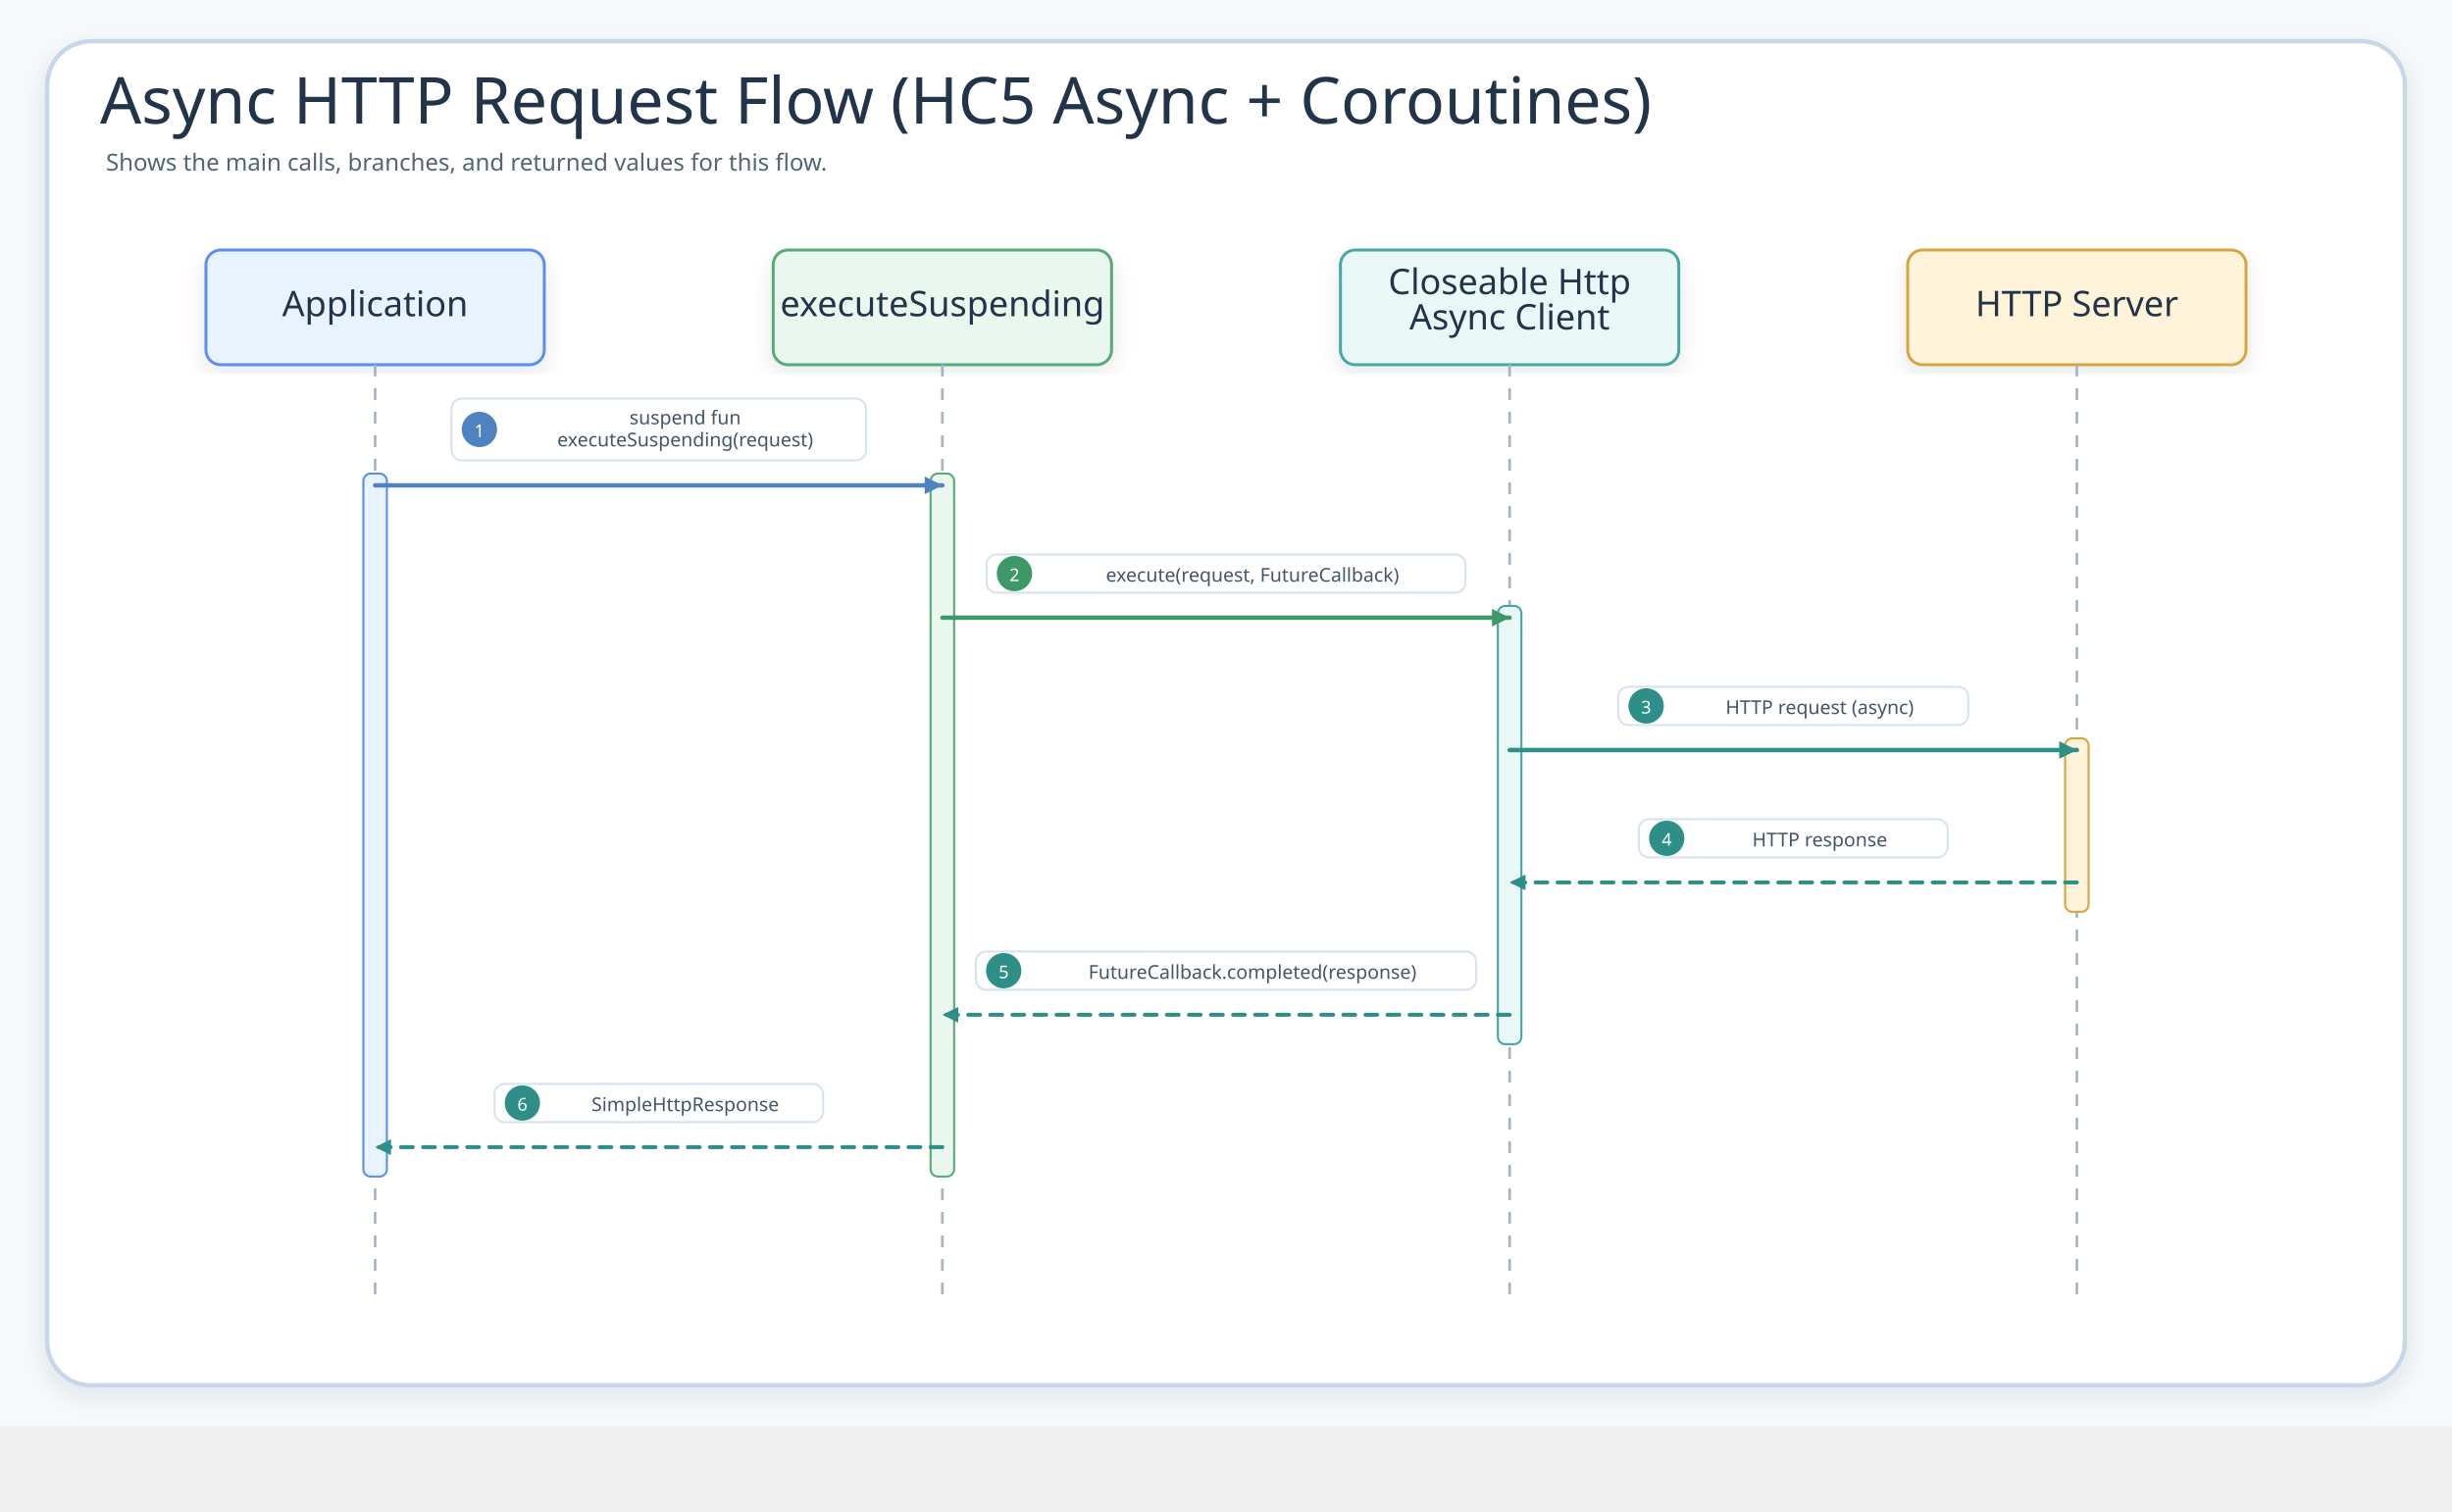
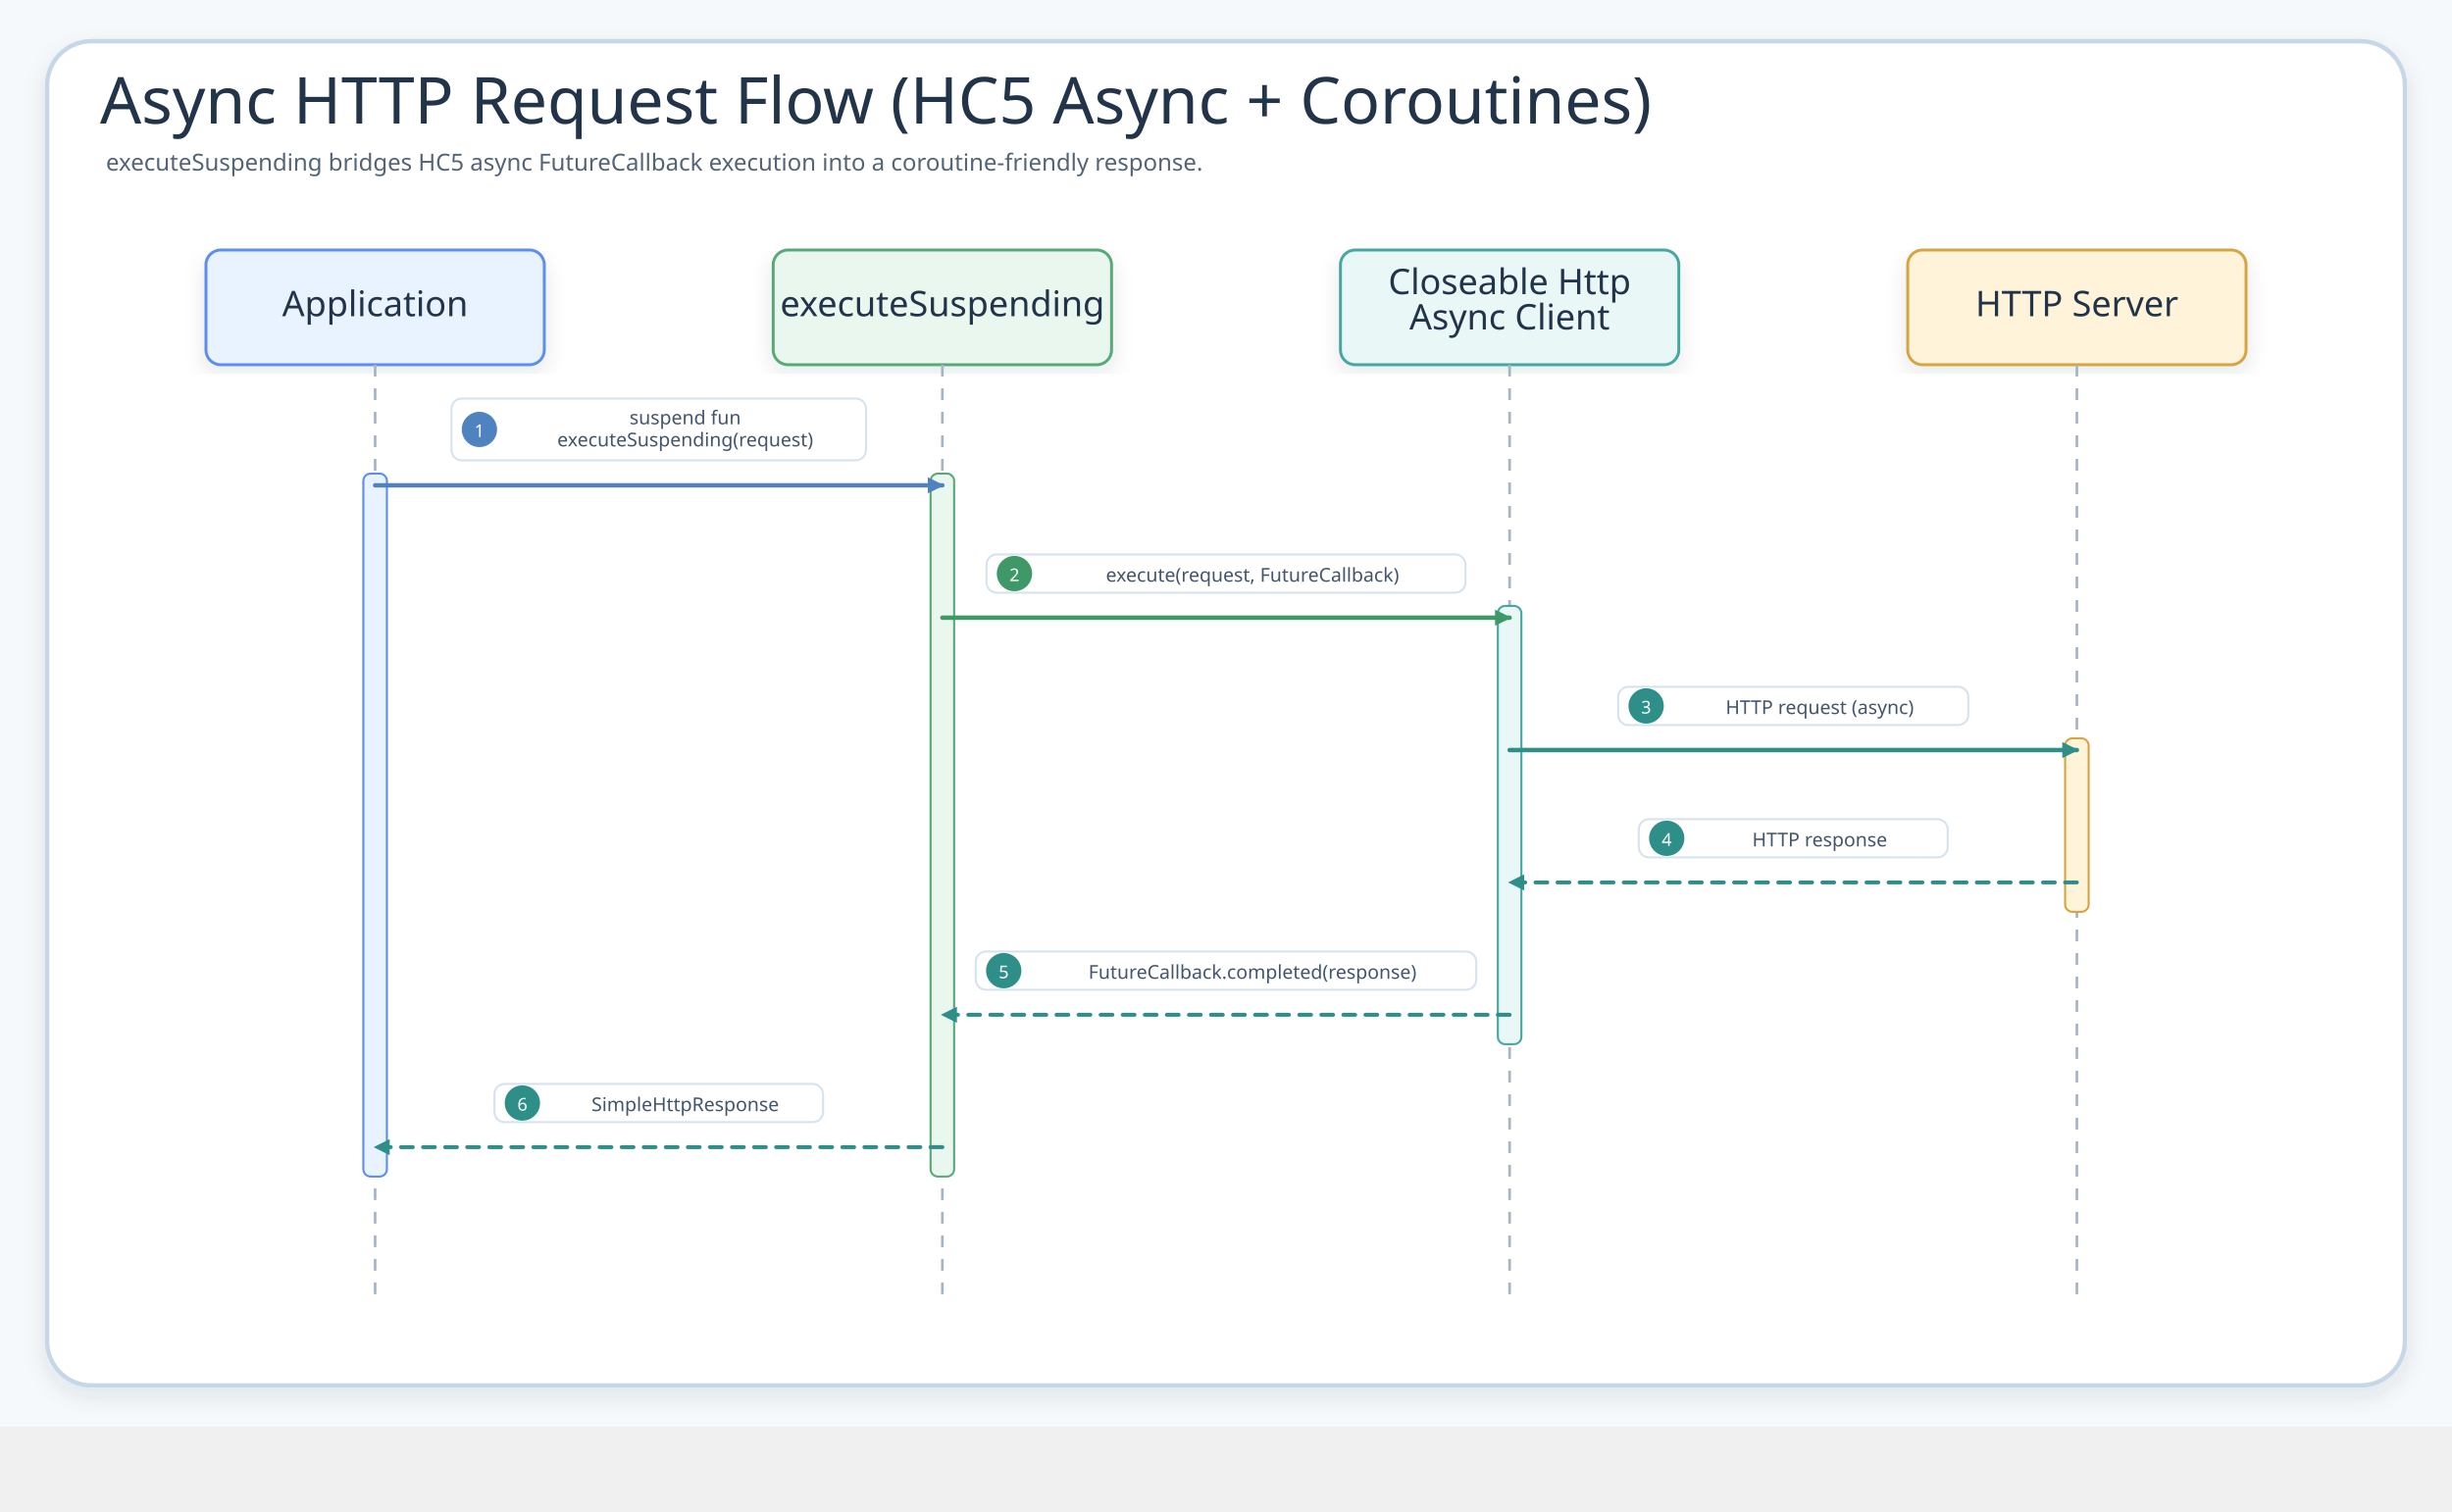
<svg xmlns="http://www.w3.org/2000/svg" width="1666.8" height="1028" viewBox="0 0 1666.8 1028" role="img" aria-label="Async HTTP Request Flow (HC5 Async + Coroutines)">
  <defs>
    <filter id="shadow" x="-8%" y="-8%" width="116%" height="116%">
      <feDropShadow dx="0" dy="6" stdDeviation="7" flood-color="#203040" flood-opacity="0.10" />
    </filter>
-     <marker id="seqArrow-blue" markerWidth="5" markerHeight="5" refX="4.5" refY="2.5" orient="auto" markerUnits="strokeWidth">
-       <path d="M 0.5 0.5 L 4.5 2.5 L 0.5 4.5 Z" fill="#4F83BF" />
+     <marker id="seqArrow-blue" viewBox="0 0 10 10" markerWidth="11" markerHeight="11" refX="9" refY="5" orient="auto" markerUnits="userSpaceOnUse">
+       <path d="M 0 0 L 10 5 L 0 10 Z" fill="#4F83BF" />
    </marker>
-     <marker id="seqArrow-green" markerWidth="5" markerHeight="5" refX="4.5" refY="2.5" orient="auto" markerUnits="strokeWidth">
-       <path d="M 0.5 0.5 L 4.5 2.5 L 0.5 4.5 Z" fill="#3E9868" />
+     <marker id="seqArrow-green" viewBox="0 0 10 10" markerWidth="11" markerHeight="11" refX="9" refY="5" orient="auto" markerUnits="userSpaceOnUse">
+       <path d="M 0 0 L 10 5 L 0 10 Z" fill="#3E9868" />
    </marker>
-     <marker id="seqArrow-teal" markerWidth="5" markerHeight="5" refX="4.5" refY="2.5" orient="auto" markerUnits="strokeWidth">
-       <path d="M 0.5 0.5 L 4.5 2.5 L 0.5 4.5 Z" fill="#2E8F89" />
+     <marker id="seqArrow-teal" viewBox="0 0 10 10" markerWidth="11" markerHeight="11" refX="9" refY="5" orient="auto" markerUnits="userSpaceOnUse">
+       <path d="M 0 0 L 10 5 L 0 10 Z" fill="#2E8F89" />
    </marker>
-     <marker id="seqArrow-amber" markerWidth="5" markerHeight="5" refX="4.5" refY="2.5" orient="auto" markerUnits="strokeWidth">
-       <path d="M 0.5 0.5 L 4.5 2.5 L 0.5 4.5 Z" fill="#B9851B" />
+     <marker id="seqArrow-amber" viewBox="0 0 10 10" markerWidth="11" markerHeight="11" refX="9" refY="5" orient="auto" markerUnits="userSpaceOnUse">
+       <path d="M 0 0 L 10 5 L 0 10 Z" fill="#B9851B" />
    </marker>
-     <marker id="seqArrow-pink" markerWidth="5" markerHeight="5" refX="4.5" refY="2.5" orient="auto" markerUnits="strokeWidth">
-       <path d="M 0.5 0.5 L 4.5 2.5 L 0.5 4.5 Z" fill="#C94D68" />
+     <marker id="seqArrow-pink" viewBox="0 0 10 10" markerWidth="11" markerHeight="11" refX="9" refY="5" orient="auto" markerUnits="userSpaceOnUse">
+       <path d="M 0 0 L 10 5 L 0 10 Z" fill="#C94D68" />
    </marker>
-     <marker id="seqArrow-purple" markerWidth="5" markerHeight="5" refX="4.5" refY="2.5" orient="auto" markerUnits="strokeWidth">
-       <path d="M 0.5 0.5 L 4.5 2.5 L 0.5 4.5 Z" fill="#755BC6" />
+     <marker id="seqArrow-purple" viewBox="0 0 10 10" markerWidth="11" markerHeight="11" refX="9" refY="5" orient="auto" markerUnits="userSpaceOnUse">
+       <path d="M 0 0 L 10 5 L 0 10 Z" fill="#755BC6" />
    </marker>
-     <marker id="seqArrow-gray" markerWidth="5" markerHeight="5" refX="4.5" refY="2.5" orient="auto" markerUnits="strokeWidth">
-       <path d="M 0.5 0.5 L 4.5 2.5 L 0.5 4.5 Z" fill="#758297" />
+     <marker id="seqArrow-gray" viewBox="0 0 10 10" markerWidth="11" markerHeight="11" refX="9" refY="5" orient="auto" markerUnits="userSpaceOnUse">
+       <path d="M 0 0 L 10 5 L 0 10 Z" fill="#758297" />
    </marker>
    <style>
    .canvas{fill:#F6F9FC}.frame{fill:#fff;stroke:#C7D7E7;stroke-width:3;filter:url(#shadow)}
    .title{font-family:"Architects Daughter";font-size:44px;fill:#22344A}.subtitle{font-family:"Comic Mono";font-size:16px;fill:#536476}
    .card{filter:url(#shadow);stroke-width:2}.cardTitle{font-family:"Architects Daughter";font-size:24px;fill:#22344A}.detail{font-family:"Comic Mono";font-size:13px;fill:#42556B}
    .lifeline{stroke:#A7B4C3;stroke-width:1.8;stroke-dasharray:8 8}.seq{fill:none;stroke-width:3;stroke-linecap:round}.seqReturn{fill:none;stroke-width:2.7;stroke-linecap:round;stroke-dasharray:8 7}
    .labelPill{fill:#fff;stroke:#D6E3EF;stroke-width:1.4}.altBox{fill:#FFFFFF;fill-opacity:.12;stroke:#D6A441;stroke-width:1.8;stroke-dasharray:8 8}
  </style>
  </defs>
  <rect class="canvas" width="1666.8" height="970" />
  <rect class="frame" x="32" y="28" width="1602.8" height="914" rx="30" />
  <text class="title" x="68" y="84">Async HTTP Request Flow (HC5 Async + Coroutines)</text>
-   <text class="subtitle" x="72" y="116">Shows the main calls, branches, and returned values for this flow.</text>
+   <text class="subtitle" x="72" y="116">executeSuspending bridges HC5 async FutureCallback execution into a coroutine-friendly response.</text>
  <g id="seq-application">
    <rect class="card" x="140" y="170" width="230" height="78" rx="10" fill="#E8F3FF" stroke="#5B8DEF" />
    <text class="cardTitle" x="255" y="215" text-anchor="middle">Application</text>
    <line class="lifeline" x1="255" y1="248" x2="255" y2="886" />
  </g>
  <g id="seq-executesuspending">
    <rect class="card" x="525.6" y="170" width="230" height="78" rx="10" fill="#EAF7EF" stroke="#58A978" />
    <text class="cardTitle" x="640.6" y="215" text-anchor="middle">executeSuspending</text>
    <line class="lifeline" x1="640.6" y1="248" x2="640.6" y2="886" />
  </g>
  <g id="seq-closeable-http-async-client">
    <rect class="card" x="911.2" y="170" width="230" height="78" rx="10" fill="#E9F7F6" stroke="#45A7A1" />
    <text class="cardTitle" x="1026.2" y="200" text-anchor="middle">Closeable Http</text>
    <text class="cardTitle" x="1026.2" y="224" text-anchor="middle">Async Client</text>
    <line class="lifeline" x1="1026.2" y1="248" x2="1026.2" y2="886" />
  </g>
  <g id="seq-http-server">
    <rect class="card" x="1296.8" y="170" width="230" height="78" rx="10" fill="#FFF3D9" stroke="#D6A441" />
    <text class="cardTitle" x="1411.8" y="215" text-anchor="middle">HTTP Server</text>
    <line class="lifeline" x1="1411.8" y1="248" x2="1411.8" y2="886" />
  </g>
  <rect x="247" y="322" width="16" height="478" rx="5" fill="#E8F3FF" stroke="#5B8DEF" stroke-width="1.4" />
  <rect x="632.6" y="322" width="16" height="478" rx="5" fill="#EAF7EF" stroke="#58A978" stroke-width="1.4" />
  <rect x="1018.2" y="412" width="16" height="298" rx="5" fill="#E9F7F6" stroke="#45A7A1" stroke-width="1.4" />
  <rect x="1403.8" y="502" width="16" height="118" rx="5" fill="#FFF3D9" stroke="#D6A441" stroke-width="1.4" />
  <g id="m1">
    <rect class="labelPill" x="306.9" y="271" width="281.8" height="42" rx="7" />
    <circle cx="325.9" cy="292" r="12" fill="#4F83BF" />
    <text class="detail" x="325.9" y="293" text-anchor="middle" dominant-baseline="middle" style="fill:#fff;font-size:12px">1</text>
    <text class="detail" x="465.8" y="284" text-anchor="middle" dominant-baseline="middle">suspend fun</text>
    <text class="detail" x="465.8" y="299" text-anchor="middle" dominant-baseline="middle">executeSuspending(request)</text>
    <path class="seq" d="M255 330 L640.6 330" stroke="#4F83BF" marker-end="url(#seqArrow-blue)" />
  </g>
  <g id="m2">
    <rect class="labelPill" x="670.6" y="377" width="325.6" height="26" rx="7" />
    <circle cx="689.6" cy="390" r="12" fill="#3E9868" />
    <text class="detail" x="689.6" y="391" text-anchor="middle" dominant-baseline="middle" style="fill:#fff;font-size:12px">2</text>
    <text class="detail" x="851.4" y="391" text-anchor="middle" dominant-baseline="middle">execute(request, FutureCallback)</text>
    <path class="seq" d="M640.6 420 L1026.2 420" stroke="#3E9868" marker-end="url(#seqArrow-green)" />
  </g>
  <g id="m3">
    <rect class="labelPill" x="1100" y="467" width="238" height="26" rx="7" />
    <circle cx="1119" cy="480" r="12" fill="#2E8F89" />
    <text class="detail" x="1119" y="481" text-anchor="middle" dominant-baseline="middle" style="fill:#fff;font-size:12px">3</text>
    <text class="detail" x="1237" y="481" text-anchor="middle" dominant-baseline="middle">HTTP request (async)</text>
    <path class="seq" d="M1026.2 510 L1411.8 510" stroke="#2E8F89" marker-end="url(#seqArrow-teal)" />
  </g>
  <g id="m4">
    <rect class="labelPill" x="1114" y="557" width="210" height="26" rx="7" />
    <circle cx="1133" cy="570" r="12" fill="#2E8F89" />
    <text class="detail" x="1133" y="571" text-anchor="middle" dominant-baseline="middle" style="fill:#fff;font-size:12px">4</text>
    <text class="detail" x="1237" y="571" text-anchor="middle" dominant-baseline="middle">HTTP response</text>
    <path class="seqReturn" d="M1411.8 600 L1026.2 600" stroke="#2E8F89" marker-end="url(#seqArrow-teal)" />
  </g>
  <g id="m5">
    <rect class="labelPill" x="663.3" y="647" width="340.2" height="26" rx="7" />
    <circle cx="682.3" cy="660" r="12" fill="#2E8F89" />
    <text class="detail" x="682.3" y="661" text-anchor="middle" dominant-baseline="middle" style="fill:#fff;font-size:12px">5</text>
    <text class="detail" x="851.4" y="661" text-anchor="middle" dominant-baseline="middle">FutureCallback.completed(response)</text>
    <path class="seqReturn" d="M1026.2 690 L640.6 690" stroke="#2E8F89" marker-end="url(#seqArrow-teal)" />
  </g>
  <g id="m6">
    <rect class="labelPill" x="336.1" y="737" width="223.4" height="26" rx="7" />
    <circle cx="355.1" cy="750" r="12" fill="#2E8F89" />
    <text class="detail" x="355.1" y="751" text-anchor="middle" dominant-baseline="middle" style="fill:#fff;font-size:12px">6</text>
    <text class="detail" x="465.8" y="751" text-anchor="middle" dominant-baseline="middle">SimpleHttpResponse</text>
    <path class="seqReturn" d="M640.6 780 L255 780" stroke="#2E8F89" marker-end="url(#seqArrow-teal)" />
  </g>
</svg>
